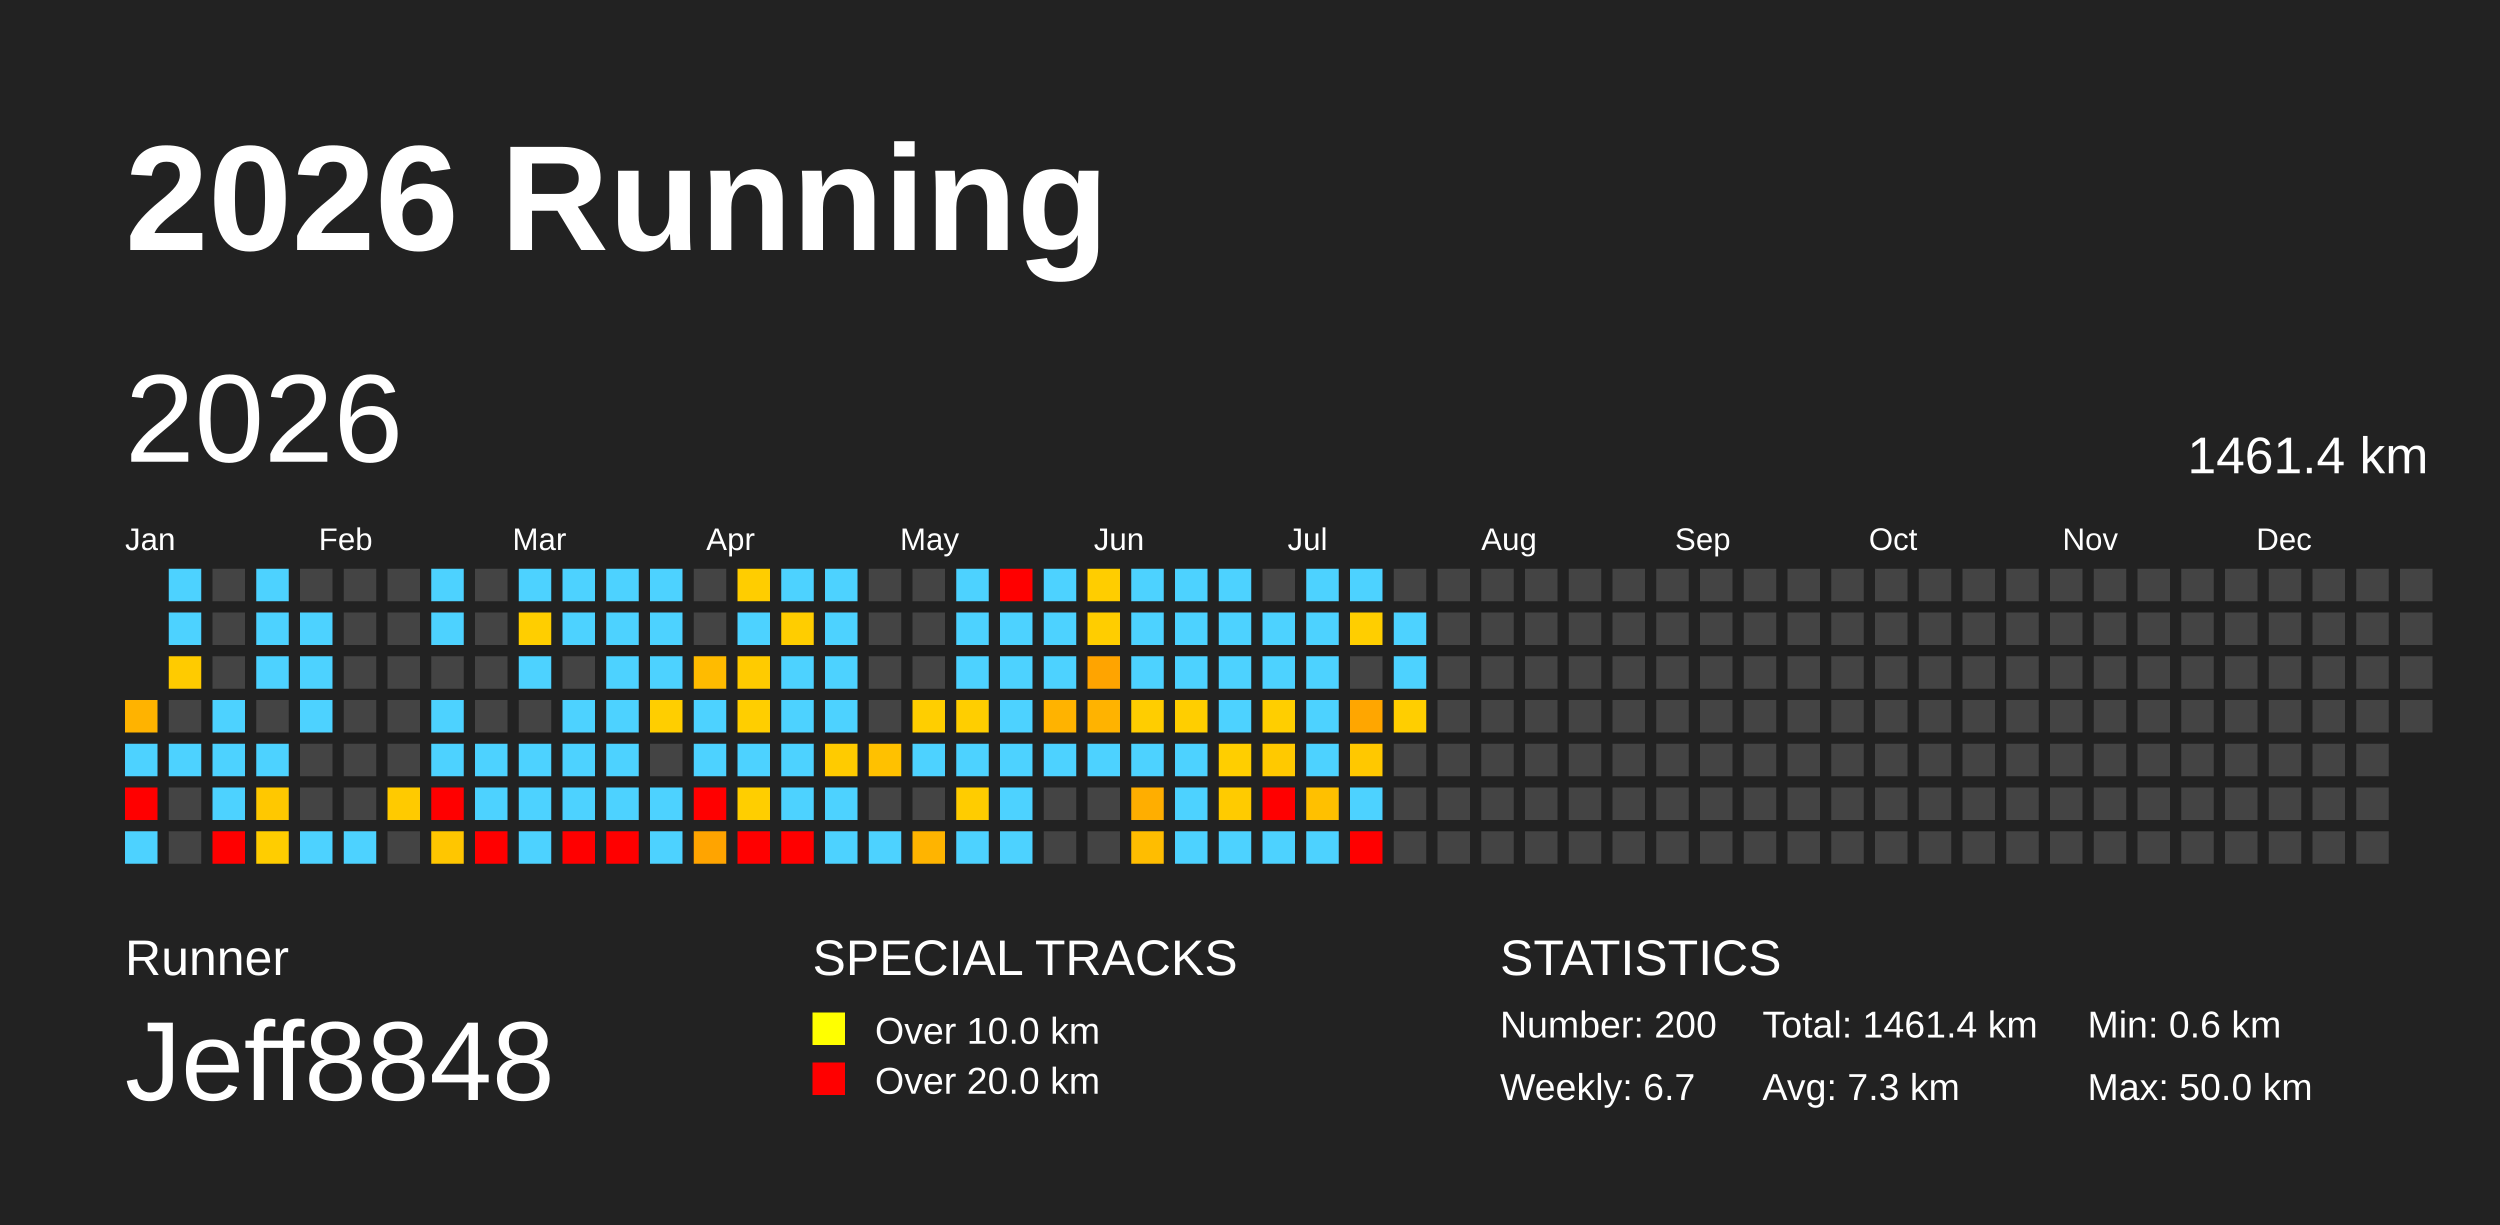
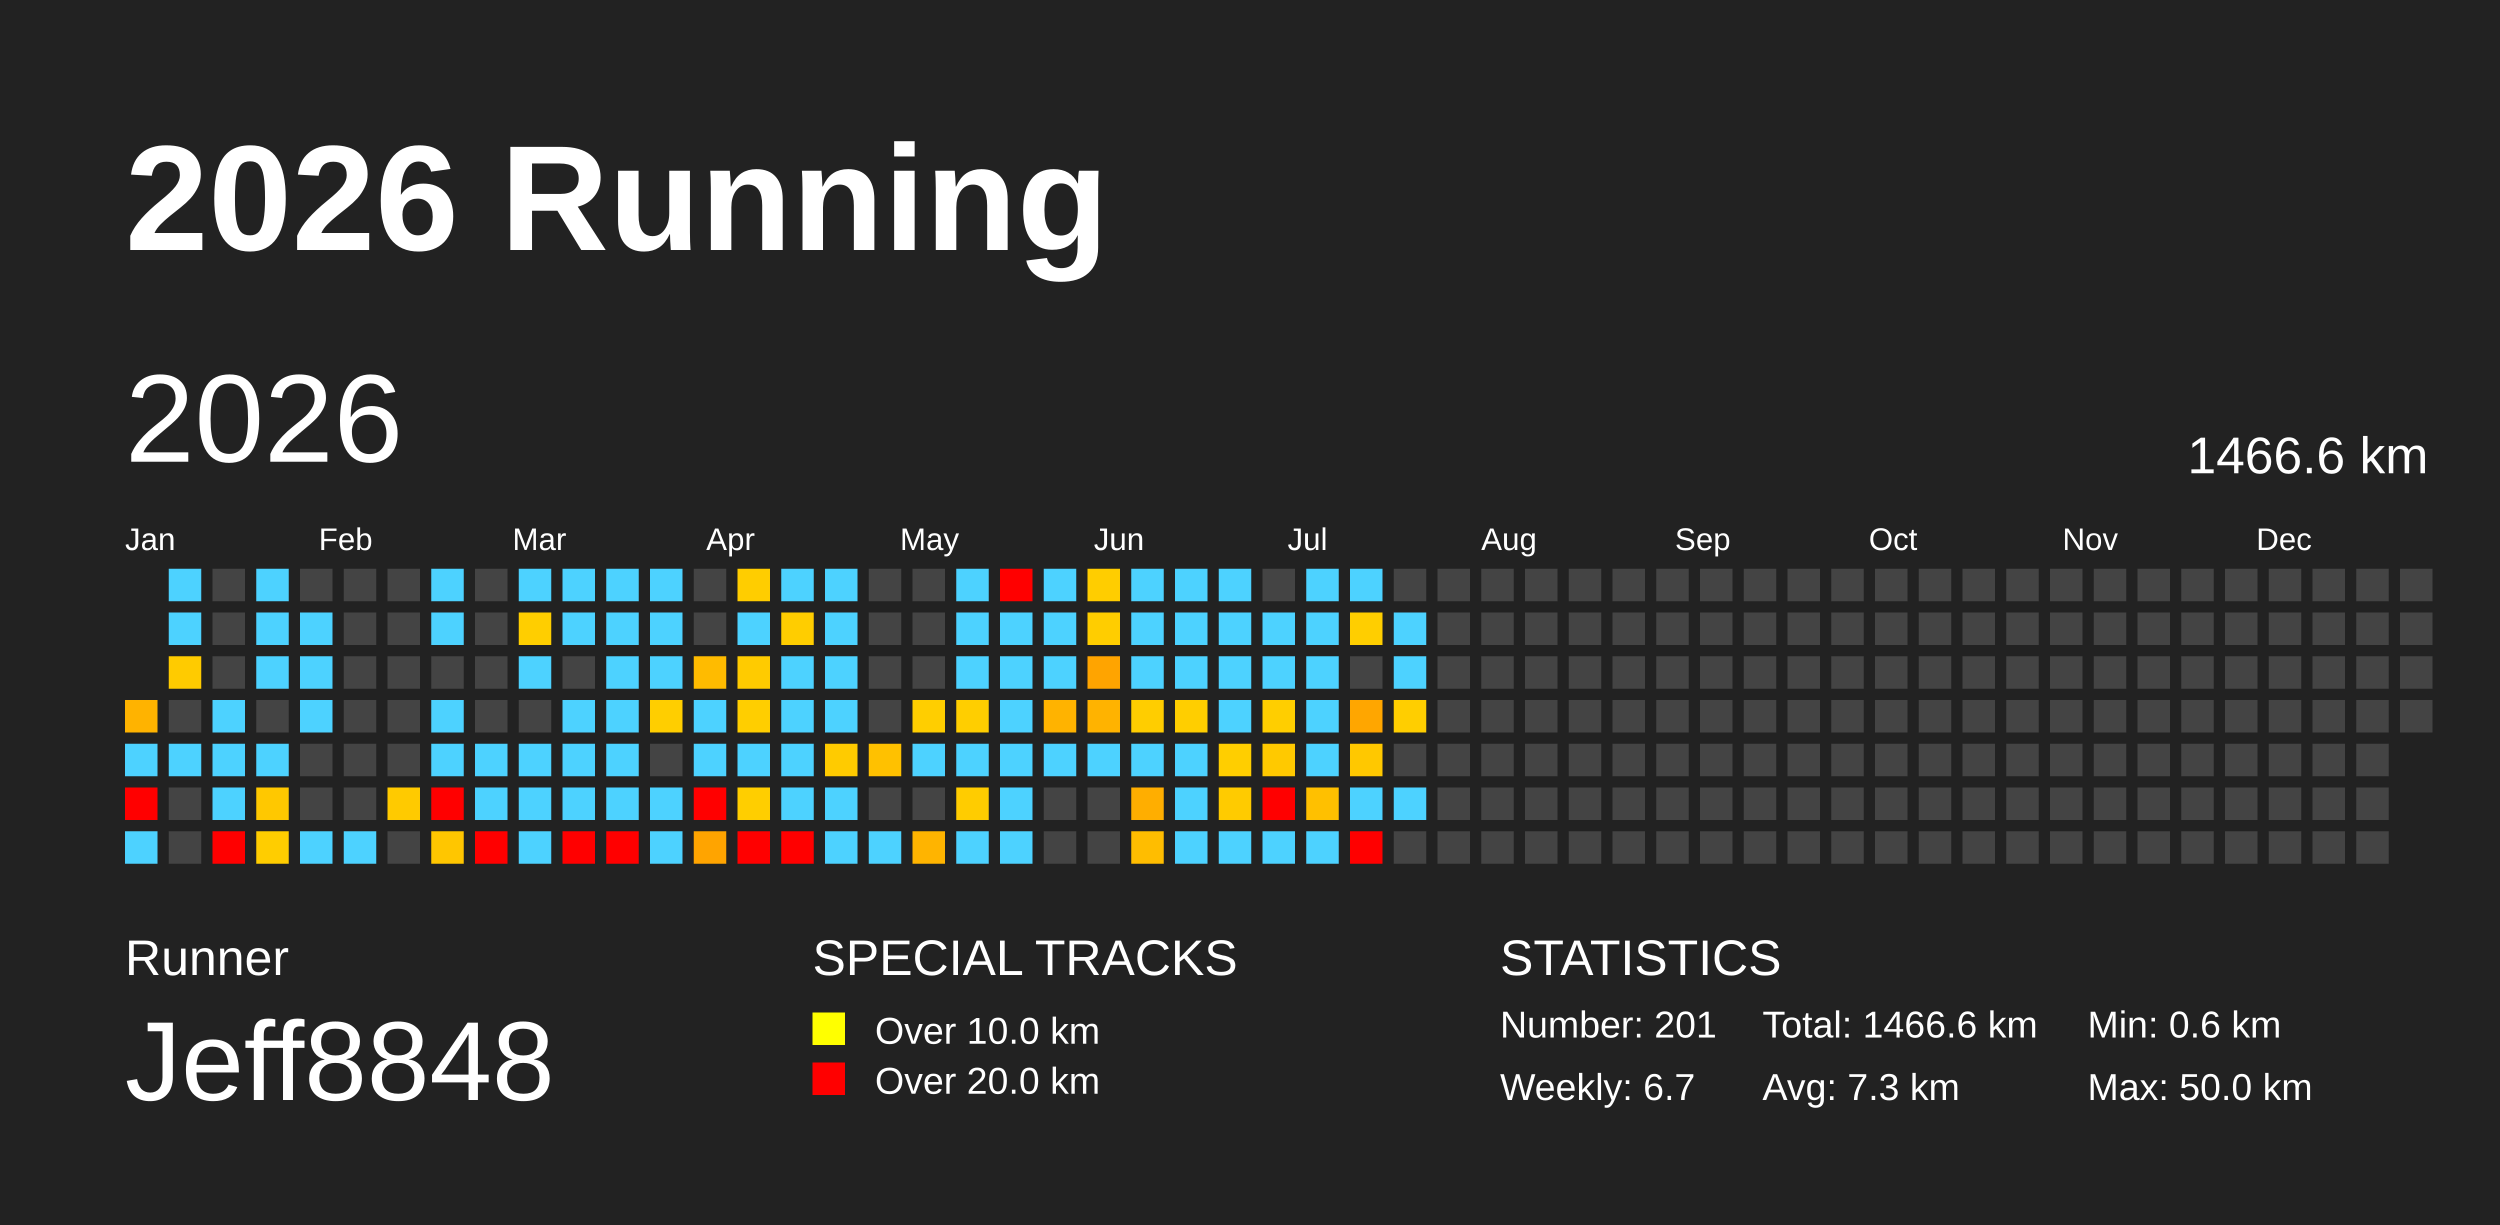
<svg xmlns="http://www.w3.org/2000/svg" baseProfile="full" height="98mm" version="1.1" viewBox="0,0,200,98" width="200mm">
  <defs />
  <rect fill="#222222" height="98" width="200" x="0" y="0" />
  <text fill="#FFFFFF" style="font-size:12px; font-family:Arial; font-weight:bold;" x="10" y="20">2026 Running</text>
  <text fill="#FFFFFF" style="font-size:4px; font-family:Arial" x="10" y="78">Runner</text>
  <text fill="#FFFFFF" style="font-size:9px; font-family:Arial" x="10" y="88">Jeff8848</text>
  <text fill="#FFFFFF" style="font-size:4px; font-family:Arial" x="65" y="78">SPECIAL TRACKS</text>
  <rect fill="yellow" height="2.6" width="2.6" x="65" y="81" />
  <text fill="#FFFFFF" style="font-size:3px; font-family:Arial" x="70" y="83.5">Over 10.0 km</text>
  <rect fill="red" height="2.6" width="2.6" x="65" y="85" />
  <text fill="#FFFFFF" style="font-size:3px; font-family:Arial" x="70" y="87.5">Over 20.0 km</text>
  <text fill="#FFFFFF" style="font-size:4px; font-family:Arial" x="120" y="78">STATISTICS</text>
-   <text fill="#FFFFFF" style="font-size:3px; font-family:Arial" x="120" y="83">Number: 200</text>
+   <text fill="#FFFFFF" style="font-size:3px; font-family:Arial" x="120" y="83">Number: 201</text>
  <text fill="#FFFFFF" style="font-size:3px; font-family:Arial" x="120" y="88">Weekly: 6.7</text>
-   <text fill="#FFFFFF" style="font-size:3px; font-family:Arial" x="141" y="83">Total: 1461.4 km</text>
+   <text fill="#FFFFFF" style="font-size:3px; font-family:Arial" x="141" y="83">Total: 1466.6 km</text>
  <text fill="#FFFFFF" style="font-size:3px; font-family:Arial" x="141" y="88">Avg: 7.3 km</text>
  <text fill="#FFFFFF" style="font-size:3px; font-family:Arial" x="167" y="83">Min: 0.6 km</text>
  <text fill="#FFFFFF" style="font-size:3px; font-family:Arial" x="167" y="88">Max: 50.0 km</text>
  <text dominant-baseline="hanging" fill="#FFFFFF" style="font-size:10.0px; font-family:Arial;" x="10" y="30">2026</text>
-   <text dominant-baseline="hanging" fill="#FFFFFF" style="font-size:4.125px; font-family:Arial;" x="175" y="35">1461.4 km</text>
+   <text dominant-baseline="hanging" fill="#FFFFFF" style="font-size:4.125px; font-family:Arial;" x="175" y="35">1466.6 km</text>
  <text fill="#FFFFFF" style="font-size:2.5px; font-family:Arial" x="10.0" y="44">Jan</text>
  <text fill="#FFFFFF" style="font-size:2.5px; font-family:Arial" x="25.5" y="44">Feb</text>
  <text fill="#FFFFFF" style="font-size:2.5px; font-family:Arial" x="41.0" y="44">Mar</text>
  <text fill="#FFFFFF" style="font-size:2.5px; font-family:Arial" x="56.5" y="44">Apr</text>
  <text fill="#FFFFFF" style="font-size:2.5px; font-family:Arial" x="72.0" y="44">May</text>
  <text fill="#FFFFFF" style="font-size:2.5px; font-family:Arial" x="87.5" y="44">Jun</text>
  <text fill="#FFFFFF" style="font-size:2.5px; font-family:Arial" x="103.0" y="44">Jul</text>
  <text fill="#FFFFFF" style="font-size:2.5px; font-family:Arial" x="118.5" y="44">Aug</text>
  <text fill="#FFFFFF" style="font-size:2.5px; font-family:Arial" x="134.0" y="44">Sep</text>
  <text fill="#FFFFFF" style="font-size:2.5px; font-family:Arial" x="149.5" y="44">Oct</text>
  <text fill="#FFFFFF" style="font-size:2.5px; font-family:Arial" x="165.0" y="44">Nov</text>
  <text fill="#FFFFFF" style="font-size:2.5px; font-family:Arial" x="180.5" y="44">Dec</text>
  <rect fill="#ffb300" height="2.6" width="2.6" x="10.0" y="56.0" />
  <rect fill="#4dd2ff" height="2.6" width="2.6" x="10.0" y="59.5" />
  <rect fill="red" height="2.6" width="2.6" x="10.0" y="63.0" />
  <rect fill="#4dd2ff" height="2.6" width="2.6" x="10.0" y="66.5" />
  <rect fill="#4dd2ff" height="2.6" width="2.6" x="13.5" y="45.5" />
  <rect fill="#4dd2ff" height="2.6" width="2.6" x="13.5" y="49.0" />
  <rect fill="#ffcb00" height="2.6" width="2.6" x="13.5" y="52.5" />
  <rect fill="#444444" height="2.6" width="2.6" x="13.5" y="56.0" />
  <rect fill="#4dd2ff" height="2.6" width="2.6" x="13.5" y="59.5" />
  <rect fill="#444444" height="2.6" width="2.6" x="13.5" y="63.0" />
  <rect fill="#444444" height="2.6" width="2.6" x="13.5" y="66.5" />
  <rect fill="#444444" height="2.6" width="2.6" x="17.0" y="45.5" />
  <rect fill="#444444" height="2.6" width="2.6" x="17.0" y="49.0" />
  <rect fill="#444444" height="2.6" width="2.6" x="17.0" y="52.5" />
  <rect fill="#4dd2ff" height="2.6" width="2.6" x="17.0" y="56.0" />
  <rect fill="#4dd2ff" height="2.6" width="2.6" x="17.0" y="59.5" />
  <rect fill="#4dd2ff" height="2.6" width="2.6" x="17.0" y="63.0" />
  <rect fill="red" height="2.6" width="2.6" x="17.0" y="66.5" />
  <rect fill="#4dd2ff" height="2.6" width="2.6" x="20.5" y="45.5" />
  <rect fill="#4dd2ff" height="2.6" width="2.6" x="20.5" y="49.0" />
  <rect fill="#4dd2ff" height="2.6" width="2.6" x="20.5" y="52.5" />
  <rect fill="#444444" height="2.6" width="2.6" x="20.5" y="56.0" />
  <rect fill="#4dd2ff" height="2.6" width="2.6" x="20.5" y="59.5" />
  <rect fill="#ffc800" height="2.6" width="2.6" x="20.5" y="63.0" />
  <rect fill="#ffcd00" height="2.6" width="2.6" x="20.5" y="66.5" />
  <rect fill="#444444" height="2.6" width="2.6" x="24.0" y="45.5" />
  <rect fill="#4dd2ff" height="2.6" width="2.6" x="24.0" y="49.0" />
  <rect fill="#4dd2ff" height="2.6" width="2.6" x="24.0" y="52.5" />
  <rect fill="#4dd2ff" height="2.6" width="2.6" x="24.0" y="56.0" />
  <rect fill="#444444" height="2.6" width="2.6" x="24.0" y="59.5" />
  <rect fill="#444444" height="2.6" width="2.6" x="24.0" y="63.0" />
  <rect fill="#4dd2ff" height="2.6" width="2.6" x="24.0" y="66.5" />
  <rect fill="#444444" height="2.6" width="2.6" x="27.5" y="45.5" />
  <rect fill="#444444" height="2.6" width="2.6" x="27.5" y="49.0" />
  <rect fill="#444444" height="2.6" width="2.6" x="27.5" y="52.5" />
  <rect fill="#444444" height="2.6" width="2.6" x="27.5" y="56.0" />
  <rect fill="#444444" height="2.6" width="2.6" x="27.5" y="59.5" />
  <rect fill="#444444" height="2.6" width="2.6" x="27.5" y="63.0" />
  <rect fill="#4dd2ff" height="2.6" width="2.6" x="27.5" y="66.5" />
  <rect fill="#444444" height="2.6" width="2.6" x="31.0" y="45.5" />
  <rect fill="#444444" height="2.6" width="2.6" x="31.0" y="49.0" />
  <rect fill="#444444" height="2.6" width="2.6" x="31.0" y="52.5" />
  <rect fill="#444444" height="2.6" width="2.6" x="31.0" y="56.0" />
  <rect fill="#444444" height="2.6" width="2.6" x="31.0" y="59.5" />
  <rect fill="#ffca00" height="2.6" width="2.6" x="31.0" y="63.0" />
  <rect fill="#444444" height="2.6" width="2.6" x="31.0" y="66.5" />
  <rect fill="#4dd2ff" height="2.6" width="2.6" x="34.5" y="45.5" />
  <rect fill="#4dd2ff" height="2.6" width="2.6" x="34.5" y="49.0" />
  <rect fill="#444444" height="2.6" width="2.6" x="34.5" y="52.5" />
  <rect fill="#4dd2ff" height="2.6" width="2.6" x="34.5" y="56.0" />
  <rect fill="#4dd2ff" height="2.6" width="2.6" x="34.5" y="59.5" />
  <rect fill="red" height="2.6" width="2.6" x="34.5" y="63.0" />
  <rect fill="#ffc600" height="2.6" width="2.6" x="34.5" y="66.5" />
  <rect fill="#444444" height="2.6" width="2.6" x="38.0" y="45.5" />
  <rect fill="#444444" height="2.6" width="2.6" x="38.0" y="49.0" />
  <rect fill="#444444" height="2.6" width="2.6" x="38.0" y="52.5" />
  <rect fill="#444444" height="2.6" width="2.6" x="38.0" y="56.0" />
  <rect fill="#4dd2ff" height="2.6" width="2.6" x="38.0" y="59.5" />
  <rect fill="#4dd2ff" height="2.6" width="2.6" x="38.0" y="63.0" />
  <rect fill="red" height="2.6" width="2.6" x="38.0" y="66.5" />
  <rect fill="#4dd2ff" height="2.6" width="2.6" x="41.5" y="45.5" />
  <rect fill="#ffce00" height="2.6" width="2.6" x="41.5" y="49.0" />
  <rect fill="#4dd2ff" height="2.6" width="2.6" x="41.5" y="52.5" />
  <rect fill="#444444" height="2.6" width="2.6" x="41.5" y="56.0" />
  <rect fill="#4dd2ff" height="2.6" width="2.6" x="41.5" y="59.5" />
  <rect fill="#4dd2ff" height="2.6" width="2.6" x="41.5" y="63.0" />
  <rect fill="#4dd2ff" height="2.6" width="2.6" x="41.5" y="66.5" />
  <rect fill="#4dd2ff" height="2.6" width="2.6" x="45.0" y="45.5" />
  <rect fill="#4dd2ff" height="2.6" width="2.6" x="45.0" y="49.0" />
  <rect fill="#444444" height="2.6" width="2.6" x="45.0" y="52.5" />
  <rect fill="#4dd2ff" height="2.6" width="2.6" x="45.0" y="56.0" />
  <rect fill="#4dd2ff" height="2.6" width="2.6" x="45.0" y="59.5" />
  <rect fill="#4dd2ff" height="2.6" width="2.6" x="45.0" y="63.0" />
  <rect fill="red" height="2.6" width="2.6" x="45.0" y="66.5" />
  <rect fill="#4dd2ff" height="2.6" width="2.6" x="48.5" y="45.5" />
  <rect fill="#4dd2ff" height="2.6" width="2.6" x="48.5" y="49.0" />
  <rect fill="#4dd2ff" height="2.6" width="2.6" x="48.5" y="52.5" />
  <rect fill="#4dd2ff" height="2.6" width="2.6" x="48.5" y="56.0" />
  <rect fill="#4dd2ff" height="2.6" width="2.6" x="48.5" y="59.5" />
  <rect fill="#4dd2ff" height="2.6" width="2.6" x="48.5" y="63.0" />
  <rect fill="red" height="2.6" width="2.6" x="48.5" y="66.5" />
  <rect fill="#4dd2ff" height="2.6" width="2.6" x="52.0" y="45.5" />
  <rect fill="#4dd2ff" height="2.6" width="2.6" x="52.0" y="49.0" />
  <rect fill="#4dd2ff" height="2.6" width="2.6" x="52.0" y="52.5" />
  <rect fill="#ffce00" height="2.6" width="2.6" x="52.0" y="56.0" />
  <rect fill="#444444" height="2.6" width="2.6" x="52.0" y="59.5" />
  <rect fill="#4dd2ff" height="2.6" width="2.6" x="52.0" y="63.0" />
  <rect fill="#4dd2ff" height="2.6" width="2.6" x="52.0" y="66.5" />
  <rect fill="#444444" height="2.6" width="2.6" x="55.5" y="45.5" />
  <rect fill="#444444" height="2.6" width="2.6" x="55.5" y="49.0" />
  <rect fill="#ffbb00" height="2.6" width="2.6" x="55.5" y="52.5" />
  <rect fill="#4dd2ff" height="2.6" width="2.6" x="55.5" y="56.0" />
  <rect fill="#4dd2ff" height="2.6" width="2.6" x="55.5" y="59.5" />
  <rect fill="red" height="2.6" width="2.6" x="55.5" y="63.0" />
  <rect fill="#ffa400" height="2.6" width="2.6" x="55.5" y="66.5" />
  <rect fill="#ffcd00" height="2.6" width="2.6" x="59.0" y="45.5" />
  <rect fill="#4dd2ff" height="2.6" width="2.6" x="59.0" y="49.0" />
  <rect fill="#ffcb00" height="2.6" width="2.6" x="59.0" y="52.5" />
  <rect fill="#ffce00" height="2.6" width="2.6" x="59.0" y="56.0" />
  <rect fill="#4dd2ff" height="2.6" width="2.6" x="59.0" y="59.5" />
  <rect fill="#ffce00" height="2.6" width="2.6" x="59.0" y="63.0" />
  <rect fill="red" height="2.6" width="2.6" x="59.0" y="66.5" />
  <rect fill="#4dd2ff" height="2.6" width="2.6" x="62.5" y="45.5" />
  <rect fill="#ffcd00" height="2.6" width="2.6" x="62.5" y="49.0" />
  <rect fill="#4dd2ff" height="2.6" width="2.6" x="62.5" y="52.5" />
  <rect fill="#4dd2ff" height="2.6" width="2.6" x="62.5" y="56.0" />
  <rect fill="#4dd2ff" height="2.6" width="2.6" x="62.5" y="59.5" />
  <rect fill="#4dd2ff" height="2.6" width="2.6" x="62.5" y="63.0" />
  <rect fill="red" height="2.6" width="2.6" x="62.5" y="66.5" />
  <rect fill="#4dd2ff" height="2.6" width="2.6" x="66.0" y="45.5" />
  <rect fill="#4dd2ff" height="2.6" width="2.6" x="66.0" y="49.0" />
  <rect fill="#4dd2ff" height="2.6" width="2.6" x="66.0" y="52.5" />
  <rect fill="#4dd2ff" height="2.6" width="2.6" x="66.0" y="56.0" />
  <rect fill="#ffcb00" height="2.6" width="2.6" x="66.0" y="59.5" />
  <rect fill="#4dd2ff" height="2.6" width="2.6" x="66.0" y="63.0" />
  <rect fill="#4dd2ff" height="2.6" width="2.6" x="66.0" y="66.5" />
  <rect fill="#444444" height="2.6" width="2.6" x="69.5" y="45.5" />
  <rect fill="#444444" height="2.6" width="2.6" x="69.5" y="49.0" />
  <rect fill="#444444" height="2.6" width="2.6" x="69.5" y="52.5" />
  <rect fill="#444444" height="2.6" width="2.6" x="69.5" y="56.0" />
  <rect fill="#ffc100" height="2.6" width="2.6" x="69.5" y="59.5" />
  <rect fill="#444444" height="2.6" width="2.6" x="69.5" y="63.0" />
  <rect fill="#4dd2ff" height="2.6" width="2.6" x="69.5" y="66.5" />
  <rect fill="#444444" height="2.6" width="2.6" x="73.0" y="45.5" />
  <rect fill="#444444" height="2.6" width="2.6" x="73.0" y="49.0" />
  <rect fill="#444444" height="2.6" width="2.6" x="73.0" y="52.5" />
  <rect fill="#ffce00" height="2.6" width="2.6" x="73.0" y="56.0" />
  <rect fill="#4dd2ff" height="2.6" width="2.6" x="73.0" y="59.5" />
  <rect fill="#444444" height="2.6" width="2.6" x="73.0" y="63.0" />
  <rect fill="#ffb400" height="2.6" width="2.6" x="73.0" y="66.5" />
  <rect fill="#4dd2ff" height="2.6" width="2.6" x="76.5" y="45.5" />
  <rect fill="#4dd2ff" height="2.6" width="2.6" x="76.5" y="49.0" />
  <rect fill="#4dd2ff" height="2.6" width="2.6" x="76.5" y="52.5" />
  <rect fill="#ffce00" height="2.6" width="2.6" x="76.5" y="56.0" />
  <rect fill="#4dd2ff" height="2.6" width="2.6" x="76.5" y="59.5" />
  <rect fill="#ffcc00" height="2.6" width="2.6" x="76.5" y="63.0" />
  <rect fill="#4dd2ff" height="2.6" width="2.6" x="76.5" y="66.5" />
  <rect fill="red" height="2.6" width="2.6" x="80.0" y="45.5" />
  <rect fill="#4dd2ff" height="2.6" width="2.6" x="80.0" y="49.0" />
  <rect fill="#4dd2ff" height="2.6" width="2.6" x="80.0" y="52.5" />
  <rect fill="#4dd2ff" height="2.6" width="2.6" x="80.0" y="56.0" />
  <rect fill="#4dd2ff" height="2.6" width="2.6" x="80.0" y="59.5" />
  <rect fill="#4dd2ff" height="2.6" width="2.6" x="80.0" y="63.0" />
  <rect fill="#4dd2ff" height="2.6" width="2.6" x="80.0" y="66.5" />
  <rect fill="#4dd2ff" height="2.6" width="2.6" x="83.5" y="45.5" />
  <rect fill="#4dd2ff" height="2.6" width="2.6" x="83.5" y="49.0" />
  <rect fill="#4dd2ff" height="2.6" width="2.6" x="83.5" y="52.5" />
  <rect fill="#ffb300" height="2.6" width="2.6" x="83.5" y="56.0" />
  <rect fill="#4dd2ff" height="2.6" width="2.6" x="83.5" y="59.5" />
  <rect fill="#444444" height="2.6" width="2.6" x="83.5" y="63.0" />
  <rect fill="#444444" height="2.6" width="2.6" x="83.5" y="66.5" />
  <rect fill="#ffcd00" height="2.6" width="2.6" x="87.0" y="45.5" />
  <rect fill="#ffcd00" height="2.6" width="2.6" x="87.0" y="49.0" />
  <rect fill="#ffa400" height="2.6" width="2.6" x="87.0" y="52.5" />
  <rect fill="#ffb300" height="2.6" width="2.6" x="87.0" y="56.0" />
  <rect fill="#4dd2ff" height="2.6" width="2.6" x="87.0" y="59.5" />
  <rect fill="#444444" height="2.6" width="2.6" x="87.0" y="63.0" />
  <rect fill="#444444" height="2.6" width="2.6" x="87.0" y="66.5" />
  <rect fill="#4dd2ff" height="2.6" width="2.6" x="90.5" y="45.5" />
  <rect fill="#4dd2ff" height="2.6" width="2.6" x="90.5" y="49.0" />
  <rect fill="#4dd2ff" height="2.6" width="2.6" x="90.5" y="52.5" />
  <rect fill="#ffcd00" height="2.6" width="2.6" x="90.5" y="56.0" />
  <rect fill="#4dd2ff" height="2.6" width="2.6" x="90.5" y="59.5" />
  <rect fill="#ffae00" height="2.6" width="2.6" x="90.5" y="63.0" />
  <rect fill="#ffbd00" height="2.6" width="2.6" x="90.5" y="66.5" />
  <rect fill="#4dd2ff" height="2.6" width="2.6" x="94.0" y="45.5" />
  <rect fill="#4dd2ff" height="2.6" width="2.6" x="94.0" y="49.0" />
  <rect fill="#4dd2ff" height="2.6" width="2.6" x="94.0" y="52.5" />
  <rect fill="#ffce00" height="2.6" width="2.6" x="94.0" y="56.0" />
  <rect fill="#4dd2ff" height="2.6" width="2.6" x="94.0" y="59.5" />
  <rect fill="#4dd2ff" height="2.6" width="2.6" x="94.0" y="63.0" />
  <rect fill="#4dd2ff" height="2.6" width="2.6" x="94.0" y="66.5" />
  <rect fill="#4dd2ff" height="2.6" width="2.6" x="97.5" y="45.5" />
  <rect fill="#4dd2ff" height="2.6" width="2.6" x="97.5" y="49.0" />
  <rect fill="#4dd2ff" height="2.6" width="2.6" x="97.5" y="52.5" />
  <rect fill="#4dd2ff" height="2.6" width="2.6" x="97.5" y="56.0" />
  <rect fill="#ffce00" height="2.6" width="2.6" x="97.5" y="59.5" />
  <rect fill="#ffcb00" height="2.6" width="2.6" x="97.5" y="63.0" />
  <rect fill="#4dd2ff" height="2.6" width="2.6" x="97.5" y="66.5" />
  <rect fill="#444444" height="2.6" width="2.6" x="101.0" y="45.5" />
  <rect fill="#4dd2ff" height="2.6" width="2.6" x="101.0" y="49.0" />
  <rect fill="#4dd2ff" height="2.6" width="2.6" x="101.0" y="52.5" />
  <rect fill="#ffce00" height="2.6" width="2.6" x="101.0" y="56.0" />
  <rect fill="#ffc900" height="2.6" width="2.6" x="101.0" y="59.5" />
  <rect fill="red" height="2.6" width="2.6" x="101.0" y="63.0" />
  <rect fill="#4dd2ff" height="2.6" width="2.6" x="101.0" y="66.5" />
  <rect fill="#4dd2ff" height="2.6" width="2.6" x="104.5" y="45.5" />
  <rect fill="#4dd2ff" height="2.6" width="2.6" x="104.5" y="49.0" />
  <rect fill="#4dd2ff" height="2.6" width="2.6" x="104.5" y="52.5" />
  <rect fill="#4dd2ff" height="2.6" width="2.6" x="104.5" y="56.0" />
  <rect fill="#4dd2ff" height="2.6" width="2.6" x="104.5" y="59.5" />
  <rect fill="#ffc000" height="2.6" width="2.6" x="104.5" y="63.0" />
  <rect fill="#4dd2ff" height="2.6" width="2.6" x="104.5" y="66.5" />
  <rect fill="#4dd2ff" height="2.6" width="2.6" x="108.0" y="45.5" />
  <rect fill="#ffce00" height="2.6" width="2.6" x="108.0" y="49.0" />
  <rect fill="#444444" height="2.6" width="2.6" x="108.0" y="52.5" />
  <rect fill="#ffa600" height="2.6" width="2.6" x="108.0" y="56.0" />
  <rect fill="#ffc800" height="2.6" width="2.6" x="108.0" y="59.5" />
  <rect fill="#4dd2ff" height="2.6" width="2.6" x="108.0" y="63.0" />
  <rect fill="red" height="2.6" width="2.6" x="108.0" y="66.5" />
  <rect fill="#444444" height="2.6" width="2.6" x="111.5" y="45.5" />
  <rect fill="#4dd2ff" height="2.6" width="2.6" x="111.5" y="49.0" />
  <rect fill="#4dd2ff" height="2.6" width="2.6" x="111.5" y="52.5" />
  <rect fill="#ffce00" height="2.6" width="2.6" x="111.5" y="56.0" />
  <rect fill="#444444" height="2.6" width="2.6" x="111.5" y="59.5" />
-   <rect fill="#444444" height="2.6" width="2.6" x="111.5" y="63.0" />
+   <rect fill="#4dd2ff" height="2.6" width="2.6" x="111.5" y="63.0" />
  <rect fill="#444444" height="2.6" width="2.6" x="111.5" y="66.5" />
  <rect fill="#444444" height="2.6" width="2.6" x="115.0" y="45.5" />
  <rect fill="#444444" height="2.6" width="2.6" x="115.0" y="49.0" />
  <rect fill="#444444" height="2.6" width="2.6" x="115.0" y="52.5" />
  <rect fill="#444444" height="2.6" width="2.6" x="115.0" y="56.0" />
  <rect fill="#444444" height="2.6" width="2.6" x="115.0" y="59.5" />
  <rect fill="#444444" height="2.6" width="2.6" x="115.0" y="63.0" />
  <rect fill="#444444" height="2.6" width="2.6" x="115.0" y="66.5" />
  <rect fill="#444444" height="2.6" width="2.6" x="118.5" y="45.5" />
  <rect fill="#444444" height="2.6" width="2.6" x="118.5" y="49.0" />
  <rect fill="#444444" height="2.6" width="2.6" x="118.5" y="52.5" />
  <rect fill="#444444" height="2.6" width="2.6" x="118.5" y="56.0" />
  <rect fill="#444444" height="2.6" width="2.6" x="118.5" y="59.5" />
  <rect fill="#444444" height="2.6" width="2.6" x="118.5" y="63.0" />
  <rect fill="#444444" height="2.6" width="2.6" x="118.5" y="66.5" />
  <rect fill="#444444" height="2.6" width="2.6" x="122.0" y="45.5" />
  <rect fill="#444444" height="2.6" width="2.6" x="122.0" y="49.0" />
  <rect fill="#444444" height="2.6" width="2.6" x="122.0" y="52.5" />
  <rect fill="#444444" height="2.6" width="2.6" x="122.0" y="56.0" />
  <rect fill="#444444" height="2.6" width="2.6" x="122.0" y="59.5" />
  <rect fill="#444444" height="2.6" width="2.6" x="122.0" y="63.0" />
  <rect fill="#444444" height="2.6" width="2.6" x="122.0" y="66.5" />
  <rect fill="#444444" height="2.6" width="2.6" x="125.5" y="45.5" />
  <rect fill="#444444" height="2.6" width="2.6" x="125.5" y="49.0" />
  <rect fill="#444444" height="2.6" width="2.6" x="125.5" y="52.5" />
  <rect fill="#444444" height="2.6" width="2.6" x="125.5" y="56.0" />
  <rect fill="#444444" height="2.6" width="2.6" x="125.5" y="59.5" />
  <rect fill="#444444" height="2.6" width="2.6" x="125.5" y="63.0" />
  <rect fill="#444444" height="2.6" width="2.6" x="125.5" y="66.5" />
  <rect fill="#444444" height="2.6" width="2.6" x="129.0" y="45.5" />
  <rect fill="#444444" height="2.6" width="2.6" x="129.0" y="49.0" />
  <rect fill="#444444" height="2.6" width="2.6" x="129.0" y="52.5" />
  <rect fill="#444444" height="2.6" width="2.6" x="129.0" y="56.0" />
  <rect fill="#444444" height="2.6" width="2.6" x="129.0" y="59.5" />
  <rect fill="#444444" height="2.6" width="2.6" x="129.0" y="63.0" />
  <rect fill="#444444" height="2.6" width="2.6" x="129.0" y="66.5" />
  <rect fill="#444444" height="2.6" width="2.6" x="132.5" y="45.5" />
  <rect fill="#444444" height="2.6" width="2.6" x="132.5" y="49.0" />
  <rect fill="#444444" height="2.6" width="2.6" x="132.5" y="52.5" />
  <rect fill="#444444" height="2.6" width="2.6" x="132.5" y="56.0" />
  <rect fill="#444444" height="2.6" width="2.6" x="132.5" y="59.5" />
  <rect fill="#444444" height="2.6" width="2.6" x="132.5" y="63.0" />
  <rect fill="#444444" height="2.6" width="2.6" x="132.5" y="66.5" />
  <rect fill="#444444" height="2.6" width="2.6" x="136.0" y="45.5" />
  <rect fill="#444444" height="2.6" width="2.6" x="136.0" y="49.0" />
  <rect fill="#444444" height="2.6" width="2.6" x="136.0" y="52.5" />
  <rect fill="#444444" height="2.6" width="2.6" x="136.0" y="56.0" />
  <rect fill="#444444" height="2.6" width="2.6" x="136.0" y="59.5" />
  <rect fill="#444444" height="2.6" width="2.6" x="136.0" y="63.0" />
  <rect fill="#444444" height="2.6" width="2.6" x="136.0" y="66.5" />
  <rect fill="#444444" height="2.6" width="2.6" x="139.5" y="45.5" />
  <rect fill="#444444" height="2.6" width="2.6" x="139.5" y="49.0" />
  <rect fill="#444444" height="2.6" width="2.6" x="139.5" y="52.5" />
  <rect fill="#444444" height="2.6" width="2.6" x="139.5" y="56.0" />
  <rect fill="#444444" height="2.6" width="2.6" x="139.5" y="59.5" />
  <rect fill="#444444" height="2.6" width="2.6" x="139.5" y="63.0" />
  <rect fill="#444444" height="2.6" width="2.6" x="139.5" y="66.5" />
  <rect fill="#444444" height="2.6" width="2.6" x="143.0" y="45.5" />
  <rect fill="#444444" height="2.6" width="2.6" x="143.0" y="49.0" />
  <rect fill="#444444" height="2.6" width="2.6" x="143.0" y="52.5" />
  <rect fill="#444444" height="2.6" width="2.6" x="143.0" y="56.0" />
  <rect fill="#444444" height="2.6" width="2.6" x="143.0" y="59.5" />
  <rect fill="#444444" height="2.6" width="2.6" x="143.0" y="63.0" />
  <rect fill="#444444" height="2.6" width="2.6" x="143.0" y="66.5" />
  <rect fill="#444444" height="2.6" width="2.6" x="146.5" y="45.5" />
  <rect fill="#444444" height="2.6" width="2.6" x="146.5" y="49.0" />
  <rect fill="#444444" height="2.6" width="2.6" x="146.5" y="52.5" />
  <rect fill="#444444" height="2.6" width="2.6" x="146.5" y="56.0" />
  <rect fill="#444444" height="2.6" width="2.6" x="146.5" y="59.5" />
  <rect fill="#444444" height="2.6" width="2.6" x="146.5" y="63.0" />
  <rect fill="#444444" height="2.6" width="2.6" x="146.5" y="66.5" />
  <rect fill="#444444" height="2.6" width="2.6" x="150.0" y="45.5" />
  <rect fill="#444444" height="2.6" width="2.6" x="150.0" y="49.0" />
  <rect fill="#444444" height="2.6" width="2.6" x="150.0" y="52.5" />
  <rect fill="#444444" height="2.6" width="2.6" x="150.0" y="56.0" />
  <rect fill="#444444" height="2.6" width="2.6" x="150.0" y="59.5" />
  <rect fill="#444444" height="2.6" width="2.6" x="150.0" y="63.0" />
  <rect fill="#444444" height="2.6" width="2.6" x="150.0" y="66.5" />
  <rect fill="#444444" height="2.6" width="2.6" x="153.5" y="45.5" />
  <rect fill="#444444" height="2.6" width="2.6" x="153.5" y="49.0" />
  <rect fill="#444444" height="2.6" width="2.6" x="153.5" y="52.5" />
  <rect fill="#444444" height="2.6" width="2.6" x="153.5" y="56.0" />
  <rect fill="#444444" height="2.6" width="2.6" x="153.5" y="59.5" />
  <rect fill="#444444" height="2.6" width="2.6" x="153.5" y="63.0" />
  <rect fill="#444444" height="2.6" width="2.6" x="153.5" y="66.5" />
  <rect fill="#444444" height="2.6" width="2.6" x="157.0" y="45.5" />
  <rect fill="#444444" height="2.6" width="2.6" x="157.0" y="49.0" />
  <rect fill="#444444" height="2.6" width="2.6" x="157.0" y="52.5" />
  <rect fill="#444444" height="2.6" width="2.6" x="157.0" y="56.0" />
  <rect fill="#444444" height="2.6" width="2.6" x="157.0" y="59.5" />
  <rect fill="#444444" height="2.6" width="2.6" x="157.0" y="63.0" />
  <rect fill="#444444" height="2.6" width="2.6" x="157.0" y="66.5" />
  <rect fill="#444444" height="2.6" width="2.6" x="160.5" y="45.5" />
  <rect fill="#444444" height="2.6" width="2.6" x="160.5" y="49.0" />
  <rect fill="#444444" height="2.6" width="2.6" x="160.5" y="52.5" />
  <rect fill="#444444" height="2.6" width="2.6" x="160.5" y="56.0" />
  <rect fill="#444444" height="2.6" width="2.6" x="160.5" y="59.5" />
  <rect fill="#444444" height="2.6" width="2.6" x="160.5" y="63.0" />
  <rect fill="#444444" height="2.6" width="2.6" x="160.5" y="66.5" />
  <rect fill="#444444" height="2.6" width="2.6" x="164.0" y="45.5" />
  <rect fill="#444444" height="2.6" width="2.6" x="164.0" y="49.0" />
  <rect fill="#444444" height="2.6" width="2.6" x="164.0" y="52.5" />
  <rect fill="#444444" height="2.6" width="2.6" x="164.0" y="56.0" />
  <rect fill="#444444" height="2.6" width="2.6" x="164.0" y="59.5" />
  <rect fill="#444444" height="2.6" width="2.6" x="164.0" y="63.0" />
  <rect fill="#444444" height="2.6" width="2.6" x="164.0" y="66.5" />
  <rect fill="#444444" height="2.6" width="2.6" x="167.5" y="45.5" />
  <rect fill="#444444" height="2.6" width="2.6" x="167.5" y="49.0" />
  <rect fill="#444444" height="2.6" width="2.6" x="167.5" y="52.5" />
  <rect fill="#444444" height="2.6" width="2.6" x="167.5" y="56.0" />
  <rect fill="#444444" height="2.6" width="2.6" x="167.5" y="59.5" />
  <rect fill="#444444" height="2.6" width="2.6" x="167.5" y="63.0" />
  <rect fill="#444444" height="2.6" width="2.6" x="167.5" y="66.5" />
  <rect fill="#444444" height="2.6" width="2.6" x="171.0" y="45.5" />
  <rect fill="#444444" height="2.6" width="2.6" x="171.0" y="49.0" />
  <rect fill="#444444" height="2.6" width="2.6" x="171.0" y="52.5" />
  <rect fill="#444444" height="2.6" width="2.6" x="171.0" y="56.0" />
  <rect fill="#444444" height="2.6" width="2.6" x="171.0" y="59.5" />
  <rect fill="#444444" height="2.6" width="2.6" x="171.0" y="63.0" />
  <rect fill="#444444" height="2.6" width="2.6" x="171.0" y="66.5" />
  <rect fill="#444444" height="2.6" width="2.6" x="174.5" y="45.5" />
  <rect fill="#444444" height="2.6" width="2.6" x="174.5" y="49.0" />
  <rect fill="#444444" height="2.6" width="2.6" x="174.5" y="52.5" />
  <rect fill="#444444" height="2.6" width="2.6" x="174.5" y="56.0" />
  <rect fill="#444444" height="2.6" width="2.6" x="174.5" y="59.5" />
  <rect fill="#444444" height="2.6" width="2.6" x="174.5" y="63.0" />
  <rect fill="#444444" height="2.6" width="2.6" x="174.5" y="66.5" />
  <rect fill="#444444" height="2.6" width="2.6" x="178.0" y="45.5" />
  <rect fill="#444444" height="2.6" width="2.6" x="178.0" y="49.0" />
  <rect fill="#444444" height="2.6" width="2.6" x="178.0" y="52.5" />
  <rect fill="#444444" height="2.6" width="2.6" x="178.0" y="56.0" />
  <rect fill="#444444" height="2.6" width="2.6" x="178.0" y="59.5" />
  <rect fill="#444444" height="2.6" width="2.6" x="178.0" y="63.0" />
  <rect fill="#444444" height="2.6" width="2.6" x="178.0" y="66.5" />
  <rect fill="#444444" height="2.6" width="2.6" x="181.5" y="45.5" />
  <rect fill="#444444" height="2.6" width="2.6" x="181.5" y="49.0" />
  <rect fill="#444444" height="2.6" width="2.6" x="181.5" y="52.5" />
  <rect fill="#444444" height="2.6" width="2.6" x="181.5" y="56.0" />
  <rect fill="#444444" height="2.6" width="2.6" x="181.5" y="59.5" />
  <rect fill="#444444" height="2.6" width="2.6" x="181.5" y="63.0" />
  <rect fill="#444444" height="2.6" width="2.6" x="181.5" y="66.5" />
  <rect fill="#444444" height="2.6" width="2.6" x="185.0" y="45.5" />
  <rect fill="#444444" height="2.6" width="2.6" x="185.0" y="49.0" />
  <rect fill="#444444" height="2.6" width="2.6" x="185.0" y="52.5" />
  <rect fill="#444444" height="2.6" width="2.6" x="185.0" y="56.0" />
  <rect fill="#444444" height="2.6" width="2.6" x="185.0" y="59.5" />
  <rect fill="#444444" height="2.6" width="2.6" x="185.0" y="63.0" />
  <rect fill="#444444" height="2.6" width="2.6" x="185.0" y="66.5" />
  <rect fill="#444444" height="2.6" width="2.6" x="188.5" y="45.5" />
  <rect fill="#444444" height="2.6" width="2.6" x="188.5" y="49.0" />
  <rect fill="#444444" height="2.6" width="2.6" x="188.5" y="52.5" />
  <rect fill="#444444" height="2.6" width="2.6" x="188.5" y="56.0" />
  <rect fill="#444444" height="2.6" width="2.6" x="188.5" y="59.5" />
  <rect fill="#444444" height="2.6" width="2.6" x="188.5" y="63.0" />
  <rect fill="#444444" height="2.6" width="2.6" x="188.5" y="66.5" />
  <rect fill="#444444" height="2.6" width="2.6" x="192.0" y="45.5" />
  <rect fill="#444444" height="2.6" width="2.6" x="192.0" y="49.0" />
  <rect fill="#444444" height="2.6" width="2.6" x="192.0" y="52.5" />
  <rect fill="#444444" height="2.6" width="2.6" x="192.0" y="56.0" />
</svg>
